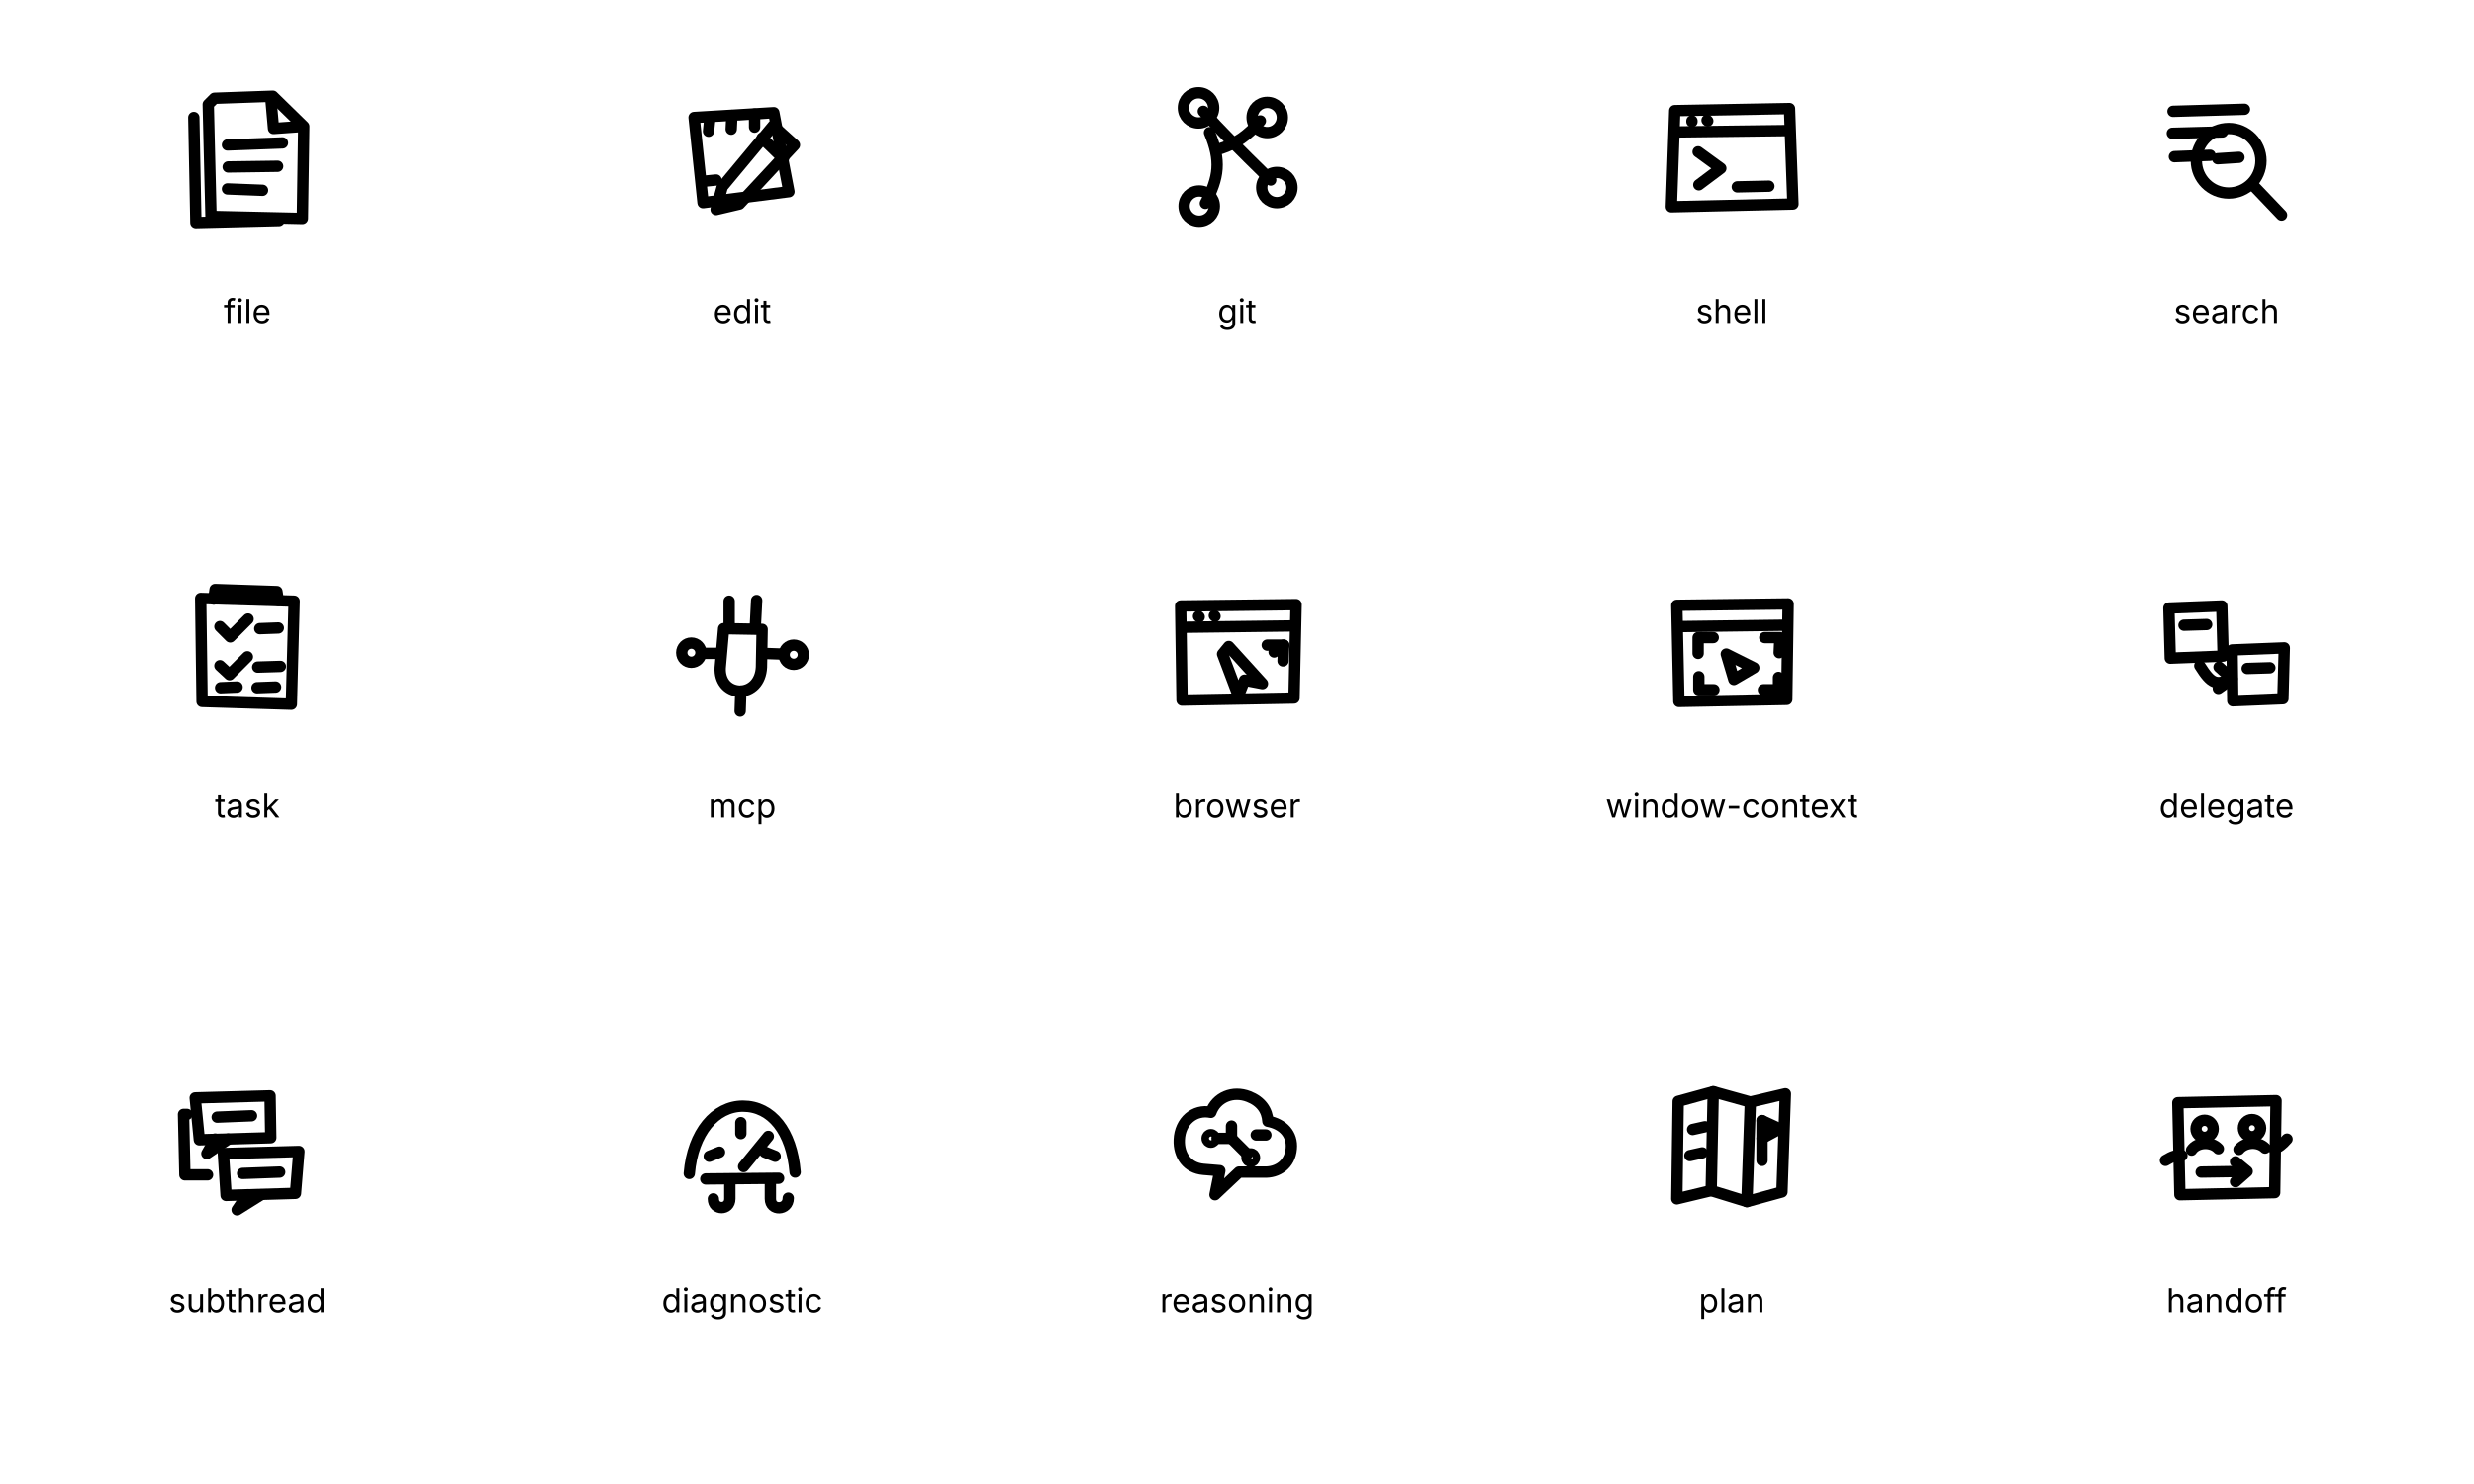
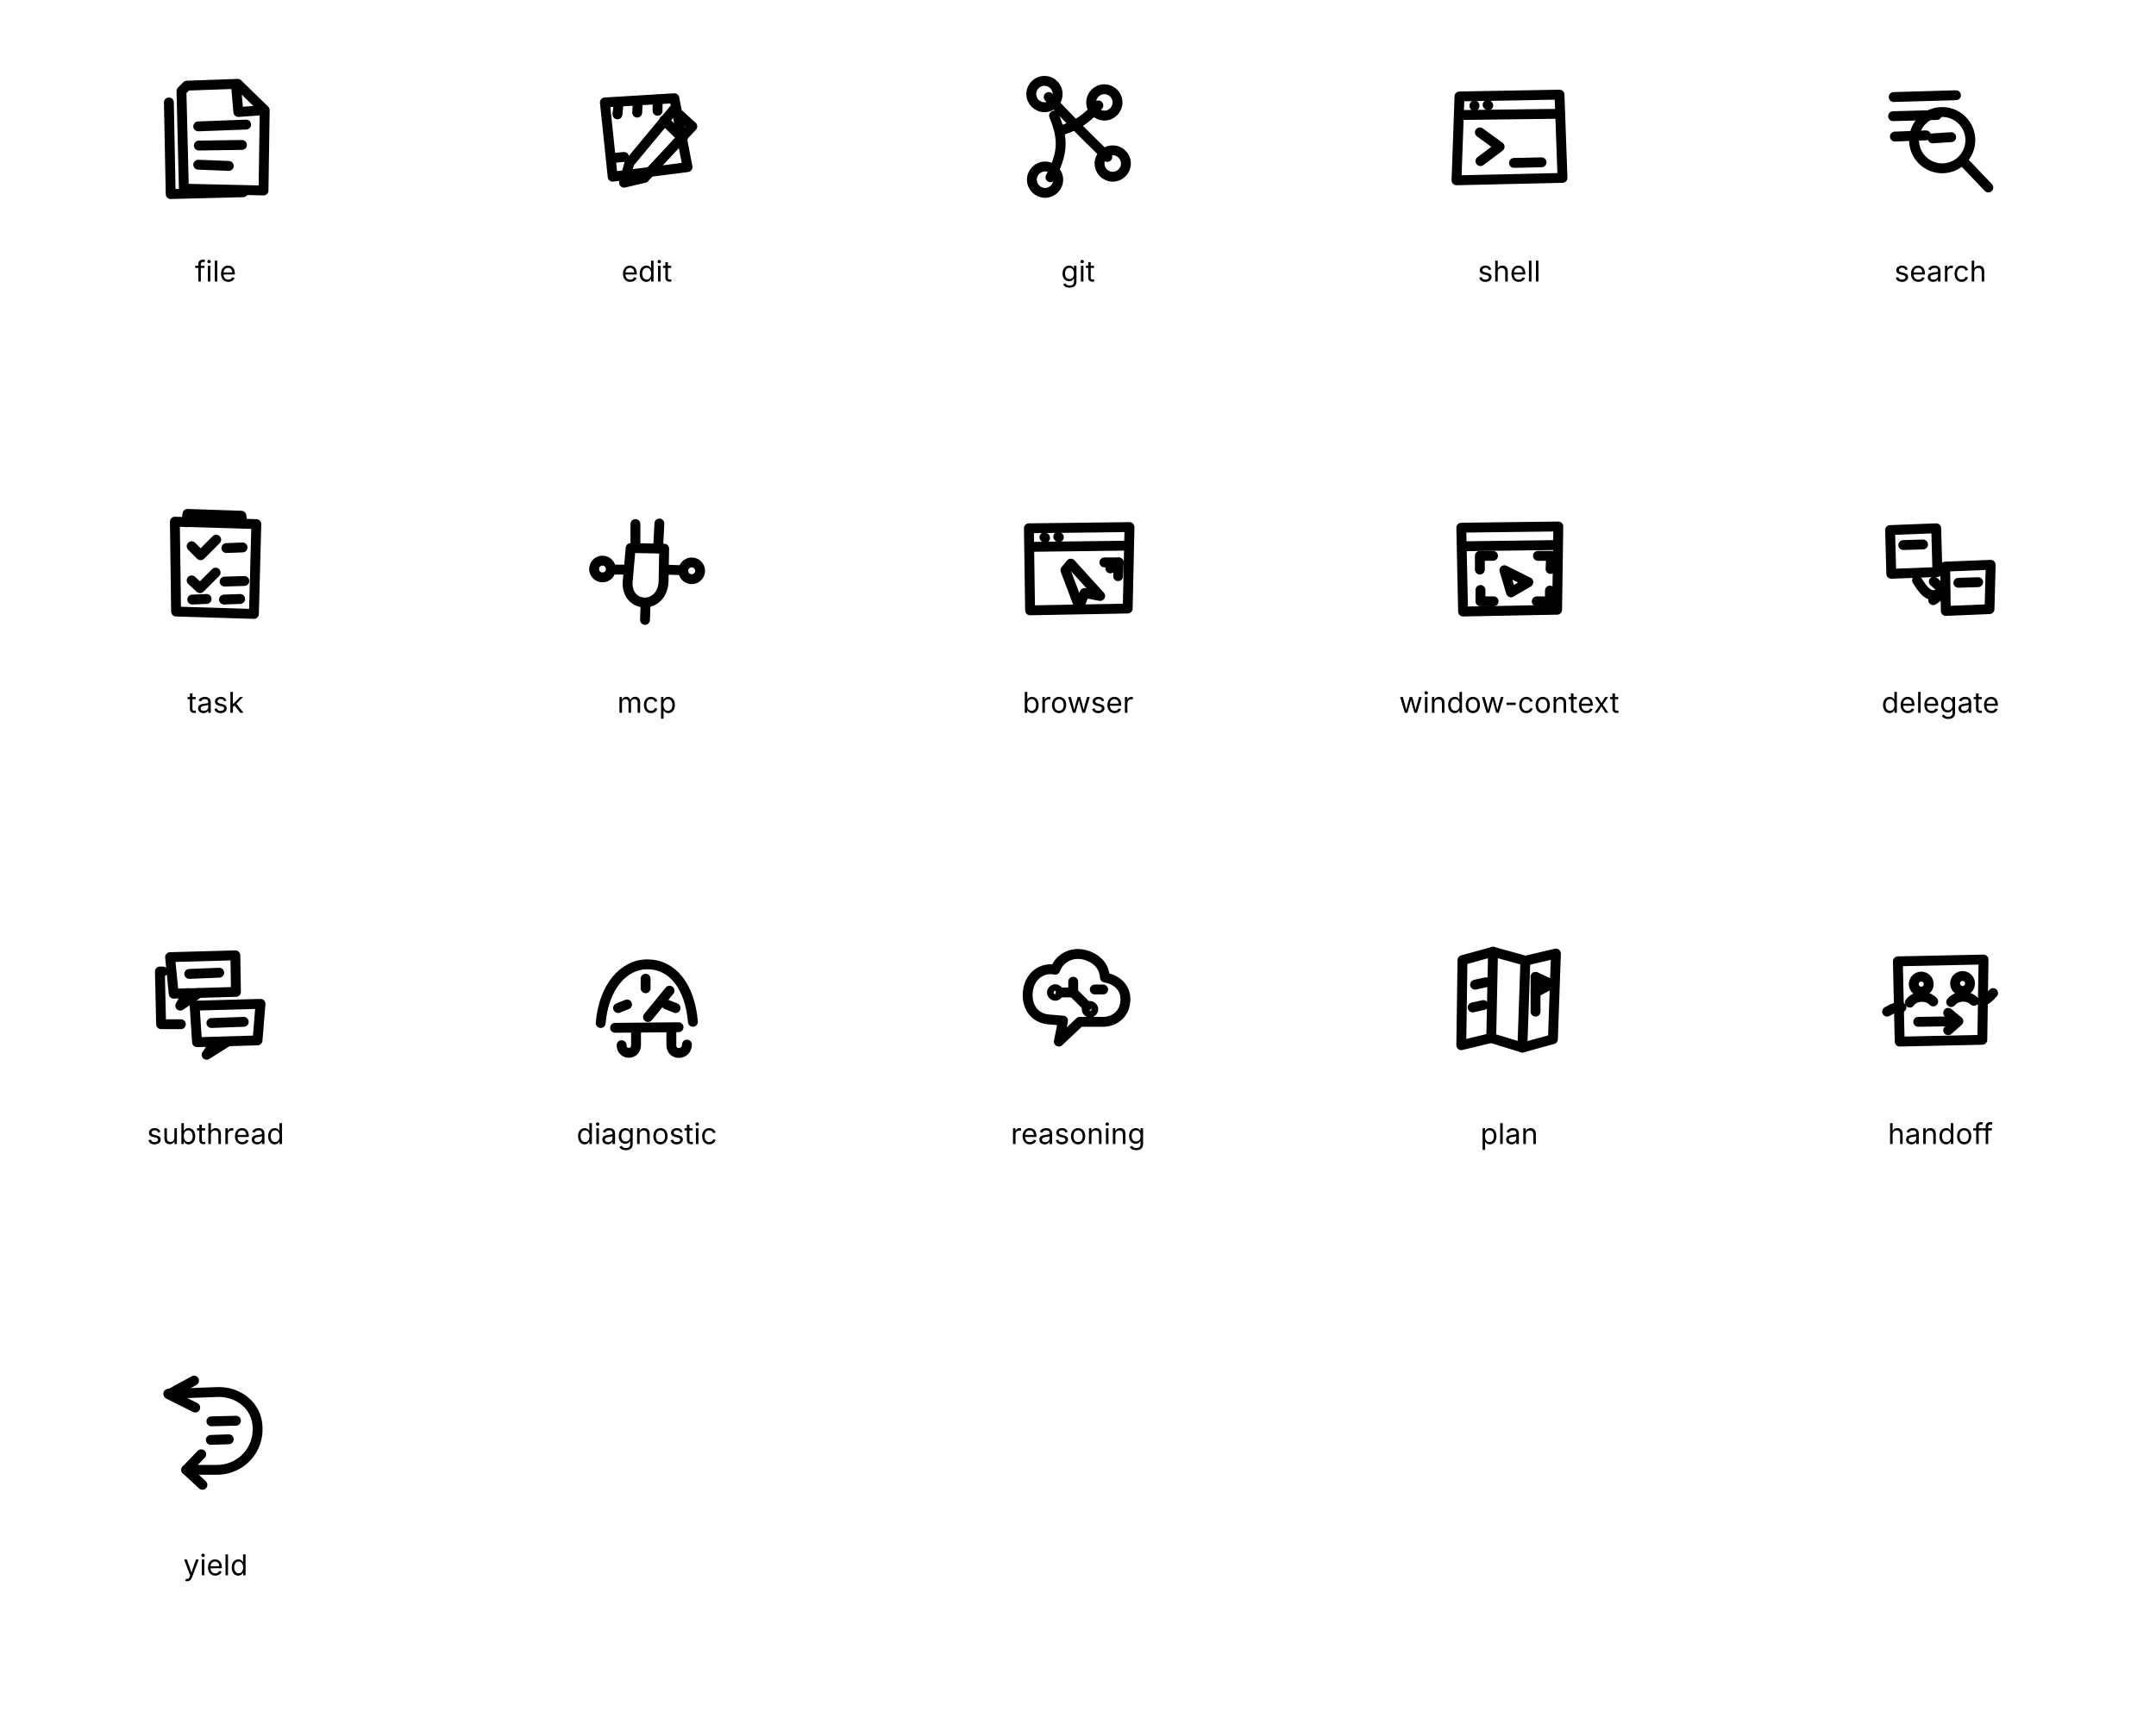
- <svg xmlns="http://www.w3.org/2000/svg" width="900" height="540" viewBox="0 0 360 216" role="img" aria-labelledby="tool-call-icons-title tool-call-icons-desc">
+ <svg xmlns="http://www.w3.org/2000/svg" width="900" height="720" viewBox="0 0 360 288" role="img" aria-labelledby="tool-call-icons-title tool-call-icons-desc">
  <g fill="none" stroke="currentColor" stroke-width="1.65" stroke-linecap="round" stroke-linejoin="round">
    <g id="tool-icon-file" transform="translate(24 11)">
      <svg width="24" height="24" viewBox="0 0 24 24">
        <path d="M7.2 3.3 15.7 3 20.2 7.4 20 20.8 6.7 20.5 6.3 4.2Z" />
        <path d="M15.4 3.2 15.8 7.7 20 7.4" />
        <path d="M4.2 6.1 4.5 21.4 16.6 21.1" />
        <path d="M9.1 10.1 17.1 9.8" />
        <path d="M9.2 13.3 16.4 13.2" />
        <path d="M9.1 16.5 14.2 16.7" />
      </svg>
    </g>
    <g id="tool-icon-edit" transform="translate(96 11)">
      <svg width="24" height="24" viewBox="0 0 24 24">
        <path d="M5 6.1 16.6 5.4 18.8 16.9 6.3 18.5Z" />
        <path d="M7.3 6.1 7.1 8.1" />
        <path d="M10.5 5.8 10.4 7.8" />
        <path d="M13.8 5.6 13.8 7.5" />
        <path d="M6.2 15.4 8.2 15.2" />
        <path d="M16.5 7.3 19.6 10.1 11.6 18.7 8.2 19.5 9.1 16.2Z" />
        <path d="M14.9 9.1 18 12.1" />
      </svg>
    </g>
    <g id="tool-icon-git" transform="translate(168 11)">
      <svg width="24" height="24" viewBox="0 0 24 24">
        <path d="M7.1 5.2C9.6 8 12 10.4 16.9 15.2" />
        <path d="M7.4 18.6C9.4 14.8 9.7 12.4 8 8.3" />
        <path d="M9.7 10.6C11.8 9.9 13.5 8.8 15.4 6.6" />
        <circle cx="6.4" cy="4.7" r="2.2" />
        <circle cx="16.4" cy="6.1" r="2.2" />
        <circle cx="17.8" cy="16.3" r="2.2" />
        <circle cx="6.5" cy="19" r="2.2" />
      </svg>
    </g>
    <g id="tool-icon-shell" transform="translate(240 11)">
      <svg width="24" height="24" viewBox="0 0 24 24">
        <path d="M3.7 5.1 20.4 4.8 20.9 18.7 3.2 19.1Z" />
        <path d="M4.2 8.2 20.3 8" />
        <path d="M7.1 11.1 10.4 13.5 7.2 15.9" />
        <path d="M12.8 16.2 17.4 16.1" />
        <path d="M6.2 6.6 6.2 6.7" />
        <path d="M8.4 6.5 8.5 6.6" />
      </svg>
    </g>
    <g id="tool-icon-search" transform="translate(312 11)">
      <svg width="24" height="24" viewBox="0 0 24 24">
        <path d="M4.2 5.2 14.6 4.9" />
        <path d="M4.1 8.4 11.4 8.2" />
        <path d="M4.4 11.8 9.6 11.6" />
        <circle cx="12.3" cy="12.4" r="4.7" />
        <path d="M15.8 15.9 20 20.3" />
        <path d="M10.7 12.1 13.8 11.9" />
      </svg>
    </g>
    <g id="tool-icon-task" transform="translate(24 83)">
      <svg width="24" height="24" viewBox="0 0 24 24">
        <path d="M5.2 4.1 18.8 4.5 18.4 19.5 5.4 19.1Z" />
        <path d="M8 8.2 9.5 9.7 12.1 7.1" />
        <path d="M13.8 8.5 16.5 8.4" />
        <path d="M8 13.9 9.4 15.2 12 12.6" />
        <path d="M13.5 14.1 16.8 14" />
        <path d="M8.1 17.1 10.5 17" />
        <path d="M13.4 17.1 16.1 17" />
        <path d="M7.1 4.2 7.3 2.8 16.3 3.1 16.5 4.4" />
      </svg>
    </g>
    <g id="tool-icon-mcp" transform="translate(96 83)">
      <svg width="24" height="24" viewBox="0 0 24 24">
        <path d="M9.3 8.5 14.9 8.6 14.8 14.1C14.7 16.3 13.3 17.6 11.6 17.6 9.8 17.5 8.7 16.1 8.8 14.2Z" />
        <path d="M10.1 4.5 10.1 8.2" />
        <path d="M14.1 4.4 13.9 8.3" />
        <path d="M11.8 17.6 11.7 20.5" />
        <path d="M6.3 12.1 8.8 12.1" />
        <path d="M15 12.1 17.8 12.2" />
        <circle cx="4.6" cy="12" r="1.4" />
        <circle cx="19.5" cy="12.3" r="1.4" />
      </svg>
    </g>
    <g id="tool-icon-browser" transform="translate(168 83)">
      <svg width="24" height="24" viewBox="0 0 24 24">
        <path d="M3.8 5.2 20.6 5 20.3 18.6 4 18.9Z" />
        <path d="M4.1 8.3 20.2 8.1" />
        <path d="M6.4 6.7 6.5 6.8" />
        <path d="M8.7 6.6 8.8 6.7" />
        <path d="M10.8 11.1 15.7 16.5 13.1 16 12.2 18.3 9.9 12.2Z" />
        <path d="M16.4 10.9 18.8 10.9 18.7 13.2" />
        <path d="M17.4 11.9 18.8 10.9" />
      </svg>
    </g>
    <g id="tool-icon-window-context" transform="translate(240 83)">
      <svg width="24" height="24" viewBox="0 0 24 24">
        <path d="M4 5.1 20.2 4.9 20 18.8 4.3 19.1Z" />
        <path d="M4.4 8.2 19.8 8" />
        <path d="M7.1 12.1 7.1 9.8 9.3 9.8" />
        <path d="M16.8 9.8 19 9.8 18.9 12" />
        <path d="M18.8 15.6 18.8 17.4 16.6 17.4" />
        <path d="M9.4 17.4 7.2 17.4 7.2 15.5" />
        <path d="M11.2 12.2 15.2 14.2 12.3 15.9Z" />
      </svg>
    </g>
    <g id="tool-icon-delegate" transform="translate(312 83)">
      <svg width="24" height="24" viewBox="0 0 24 24">
        <path d="M3.6 5.5 11.3 5.2 11.5 12.5 3.8 12.8Z" />
        <path d="M12.8 11.6 20.4 11.3 20.2 18.7 12.9 19Z" />
        <path d="M8.1 13.9C9.8 16.6 10.5 16.8 12.7 15.8" />
        <path d="M10.9 14.1 12.8 15.8 10.8 17.2" />
        <path d="M5.8 8 9.1 7.9" />
        <path d="M15 14.3 18.3 14.2" />
      </svg>
    </g>
    <g id="tool-icon-subthread" transform="translate(24 155)">
      <svg width="24" height="24" viewBox="0 0 24 24">
        <path d="M4.4 4.8 15.3 4.5 15.4 10.6 5 10.9Z" />
        <path d="M7.3 10.8 6.1 12.9 9.2 10.8" />
        <path d="M7.6 7.6 12.6 7.4" />
        <path d="M8.5 12.9 19.5 12.6 19 18.7 8.9 19Z" />
        <path d="M12 18.9 10.5 21.1 14 18.9" />
        <path d="M11.3 15.8 16.7 15.6" />
        <path d="M3.2 7.2 2.7 7.2 2.9 16 6.2 16" />
      </svg>
    </g>
    <g id="tool-icon-diagnostic" transform="translate(96 155)">
      <svg width="24" height="24" viewBox="0 0 24 24">
        <path d="M4.3 15.8C4.8 9.8 8.1 6 12.1 6c4.2 0 7.1 3.7 7.6 9.6" />
        <path d="M6.7 16.6 17.3 16.5" />
        <path d="M12.2 14.8 15.8 10.4" />
        <path d="M7.2 13.3 8.7 12.7" />
        <path d="M11.8 8.4 11.8 10" />
        <path d="M16.8 13.3 15.3 12.7" />
        <path d="M7.8 19.5C7.8 21.2 10.2 21.2 10.2 19.5V16.6" />
        <path d="M16.1 16.6V19.5C16.1 21.3 18.7 21.2 18.7 19.4" />
      </svg>
    </g>
    <g id="tool-icon-reasoning" transform="translate(168 155)">
      <svg width="24" height="24" viewBox="0 0 24 24">
        <path d="M7.1 15.2C4.8 15 3.5 13.2 3.6 10.9 3.7 8.2 5.8 6.4 8.2 6.9 9 4.7 11.4 3.7 13.7 4.6 15.5 5.3 16.4 6.6 16.5 8.2 18.7 8.6 20.1 10.1 19.9 12.2 19.7 14.5 17.9 15.7 15.9 15.6H12.3L8.8 18.9 9.5 15.4Z" />
        <path d="M9.1 10.7 11.2 10.7 11.2 8.9" />
        <path d="M11.2 10.7 13.5 13" />
        <path d="M14.8 10.2 16.2 10.2" />
        <circle cx="8.2" cy="10.7" r=".55" />
        <circle cx="14" cy="13.5" r=".55" />
      </svg>
    </g>
    <g id="tool-icon-plan" transform="translate(240 155)">
      <svg width="24" height="24" viewBox="0 0 24 24">
        <path d="M4.2 5.3 9.3 3.9 14.7 5.4 19.8 4.2 19.3 18.5 14.2 19.9 9 18.3 4 19.5Z" />
        <path d="M9.3 3.9 9 18.3" />
        <path d="M14.7 5.4 14.2 19.9" />
        <path d="M16.4 8.1 16.4 13.9" />
        <path d="M16.4 8.1 19 9.3 16.4 10.7" />
        <path d="M6.3 9.4 8.1 9" />
        <path d="M5.9 13.2 7.7 12.8" />
      </svg>
    </g>
    <g id="tool-icon-handoff" transform="translate(312 155)">
      <svg width="24" height="24" viewBox="0 0 24 24">
        <path d="M4.9 5.5 19.2 5.2 19 18.6 5.2 18.9Z" />
        <circle cx="8.8" cy="9.3" r="1.25" />
        <path d="M6.9 12.4C7.7 11.2 9.8 11.1 10.8 12.2" />
        <circle cx="15.7" cy="9.2" r="1.25" />
        <path d="M13.8 12.3C14.7 11.2 16.6 11.1 17.6 12.1" />
        <path d="M8.3 15.6 14.9 15.5" />
        <path d="M13.3 14.1 15 15.5 13.3 17" />
        <path d="M3.1 13.9C4.1 13.3 4.7 13.1 5.5 13.2" />
        <path d="M20.8 10.8C20.1 11.6 19.6 12 18.9 12.2" />
      </svg>
    </g>
+     <g id="tool-icon-yield" transform="translate(24 227)">
+       <svg width="24" height="24" viewBox="0 0 24 24">
+         <path d="M4.1 5.7 12.5 5.4C15.9 5.4 18.8 7.7 19 11.1 19.3 15.1 16.2 18.4 12.2 18.4H7.4" />
+         <path d="M8.4 3.5 4.2 5.8 8.6 8" />
+         <path d="M7.1 18.4 9.6 15.8" />
+         <path d="M7.1 18.4 9.8 20.9" />
+         <path d="M11.3 10.3 15.4 10.2" />
+         <path d="M11.2 13.4 14.2 13.3" />
+       </svg>
+     </g>
  </g>
  <g fill="currentColor" font-family="ui-sans-serif, system-ui, -apple-system, BlinkMacSystemFont, Segoe UI, sans-serif" font-size="4.8" text-anchor="middle">
    <text x="36" y="47">file</text>
    <text x="108" y="47">edit</text>
    <text x="180" y="47">git</text>
    <text x="252" y="47">shell</text>
    <text x="324" y="47">search</text>
    <text x="36" y="119">task</text>
    <text x="108" y="119">mcp</text>
    <text x="180" y="119">browser</text>
    <text x="252" y="119">window-context</text>
    <text x="324" y="119">delegate</text>
    <text x="36" y="191">subthread</text>
    <text x="108" y="191">diagnostic</text>
    <text x="180" y="191">reasoning</text>
    <text x="252" y="191">plan</text>
    <text x="324" y="191">handoff</text>
+     <text x="36" y="263">yield</text>
  </g>
</svg>
